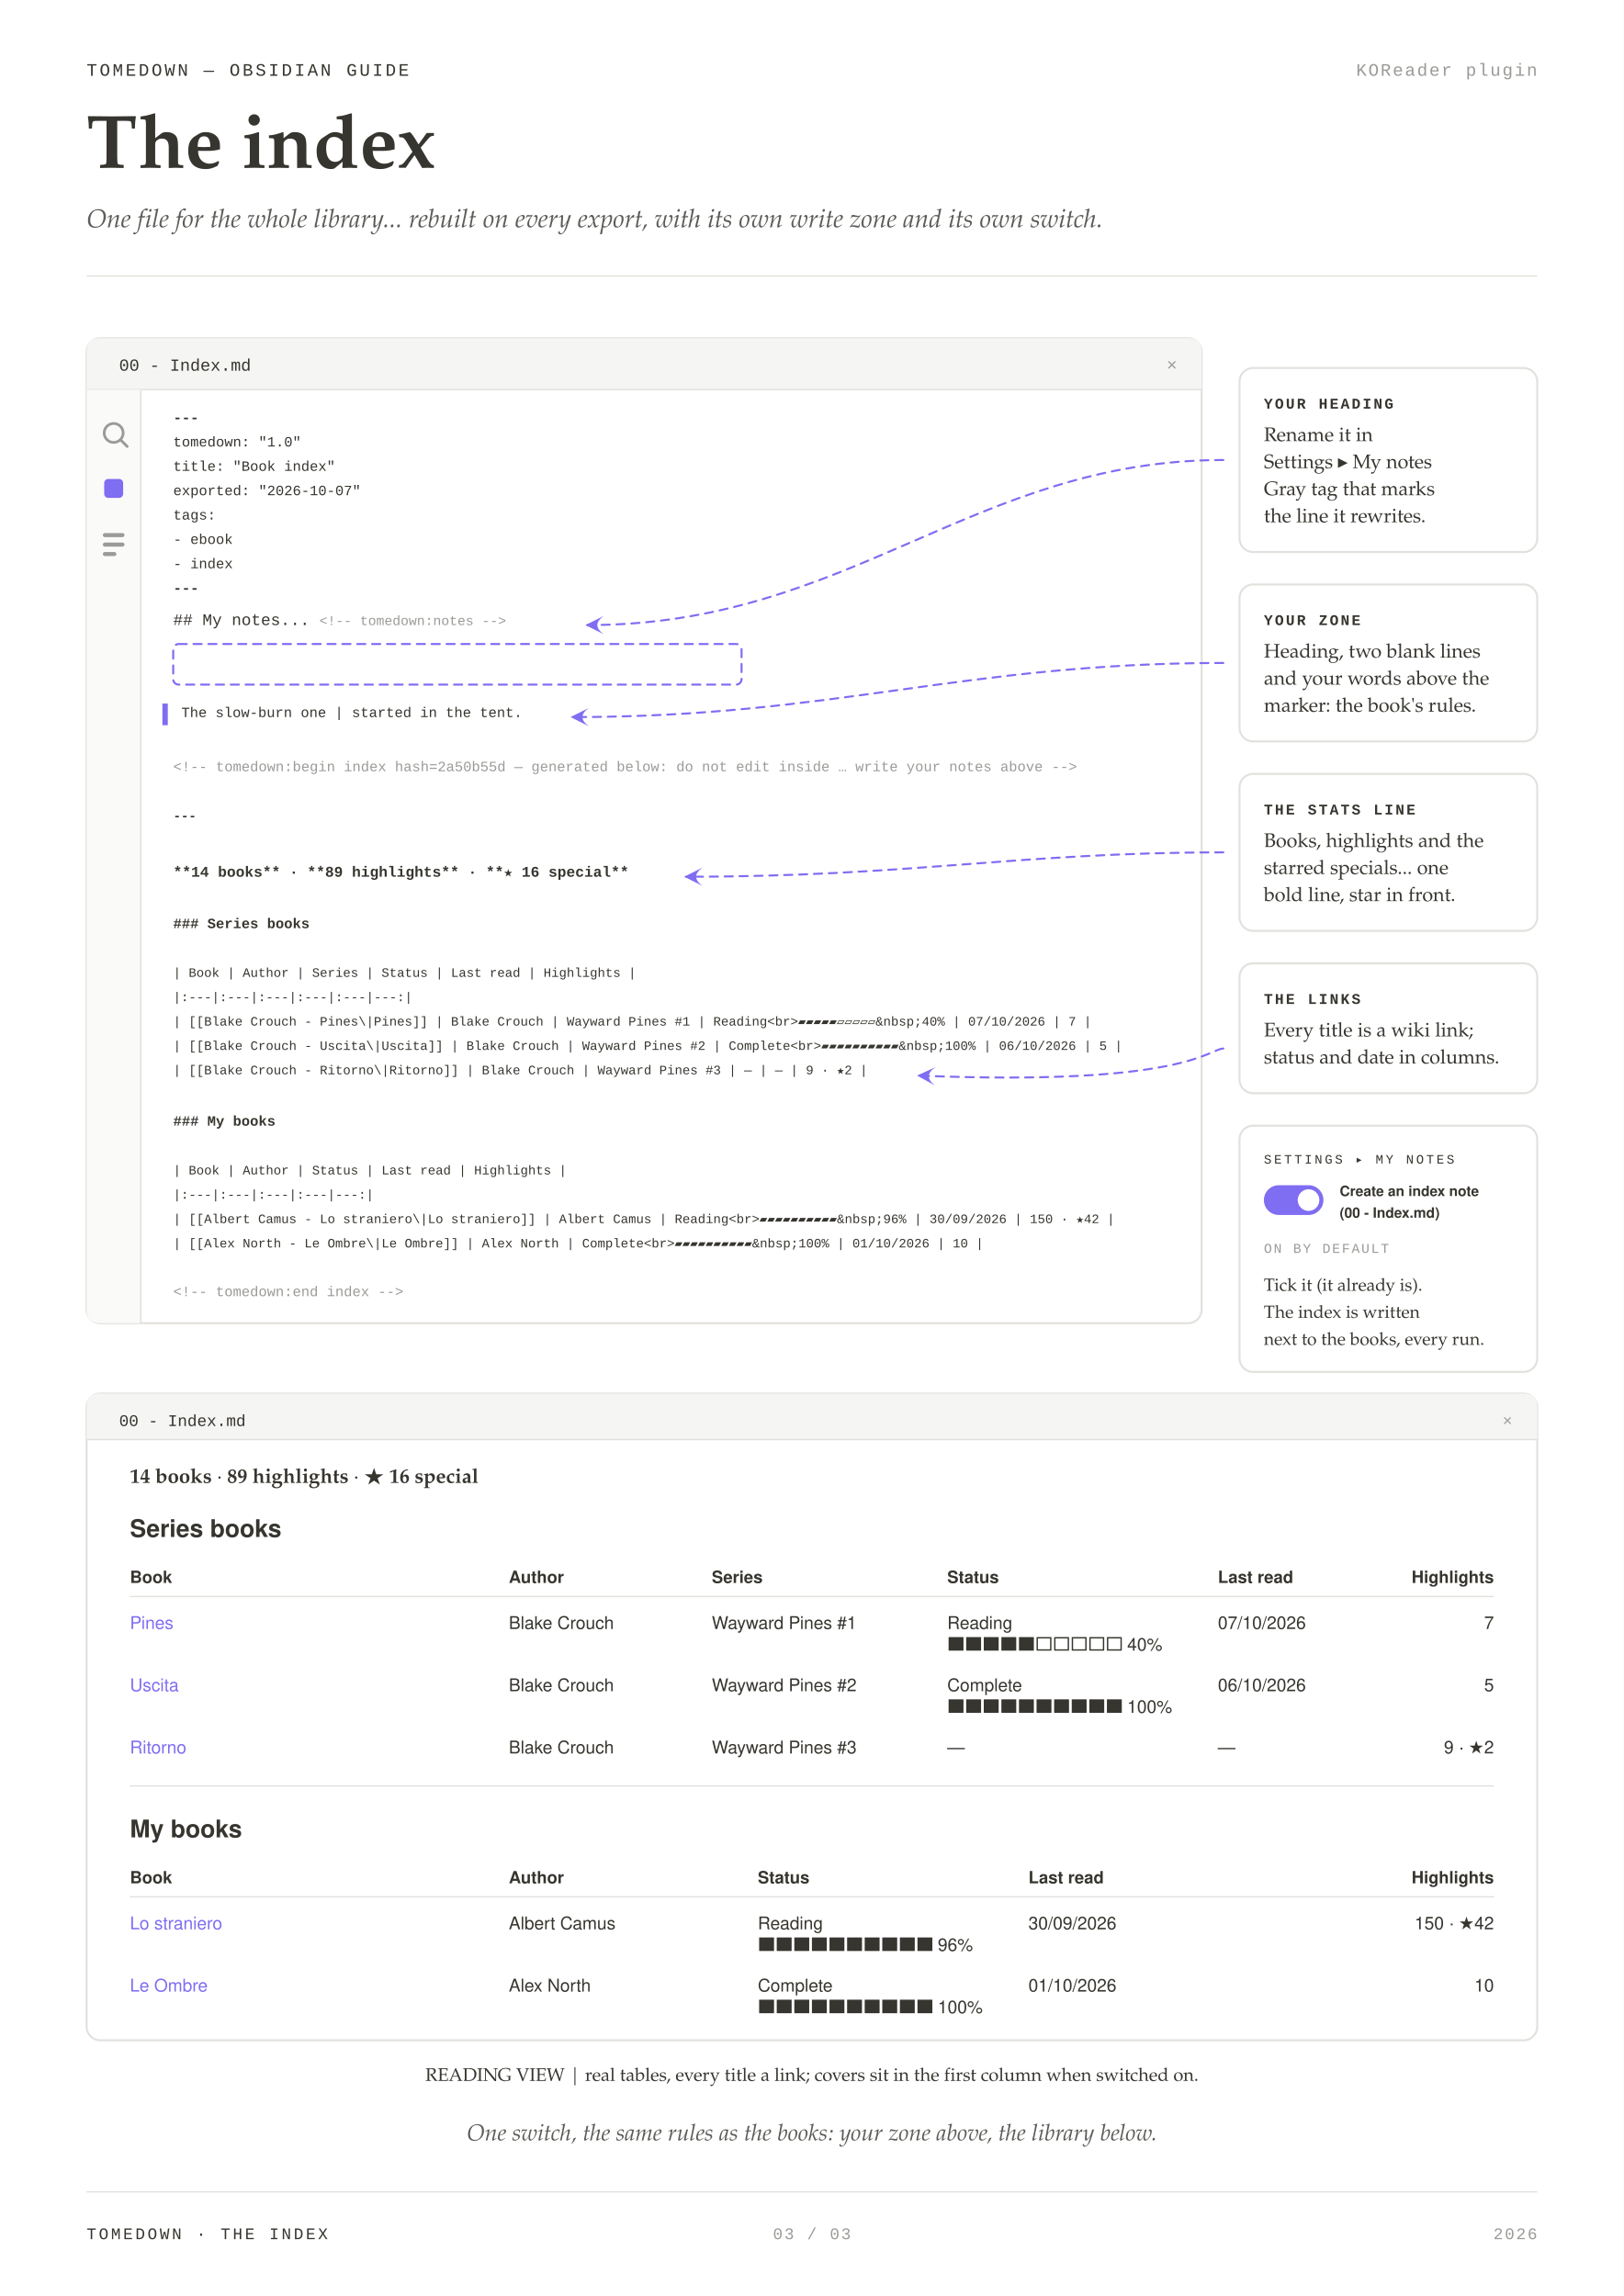
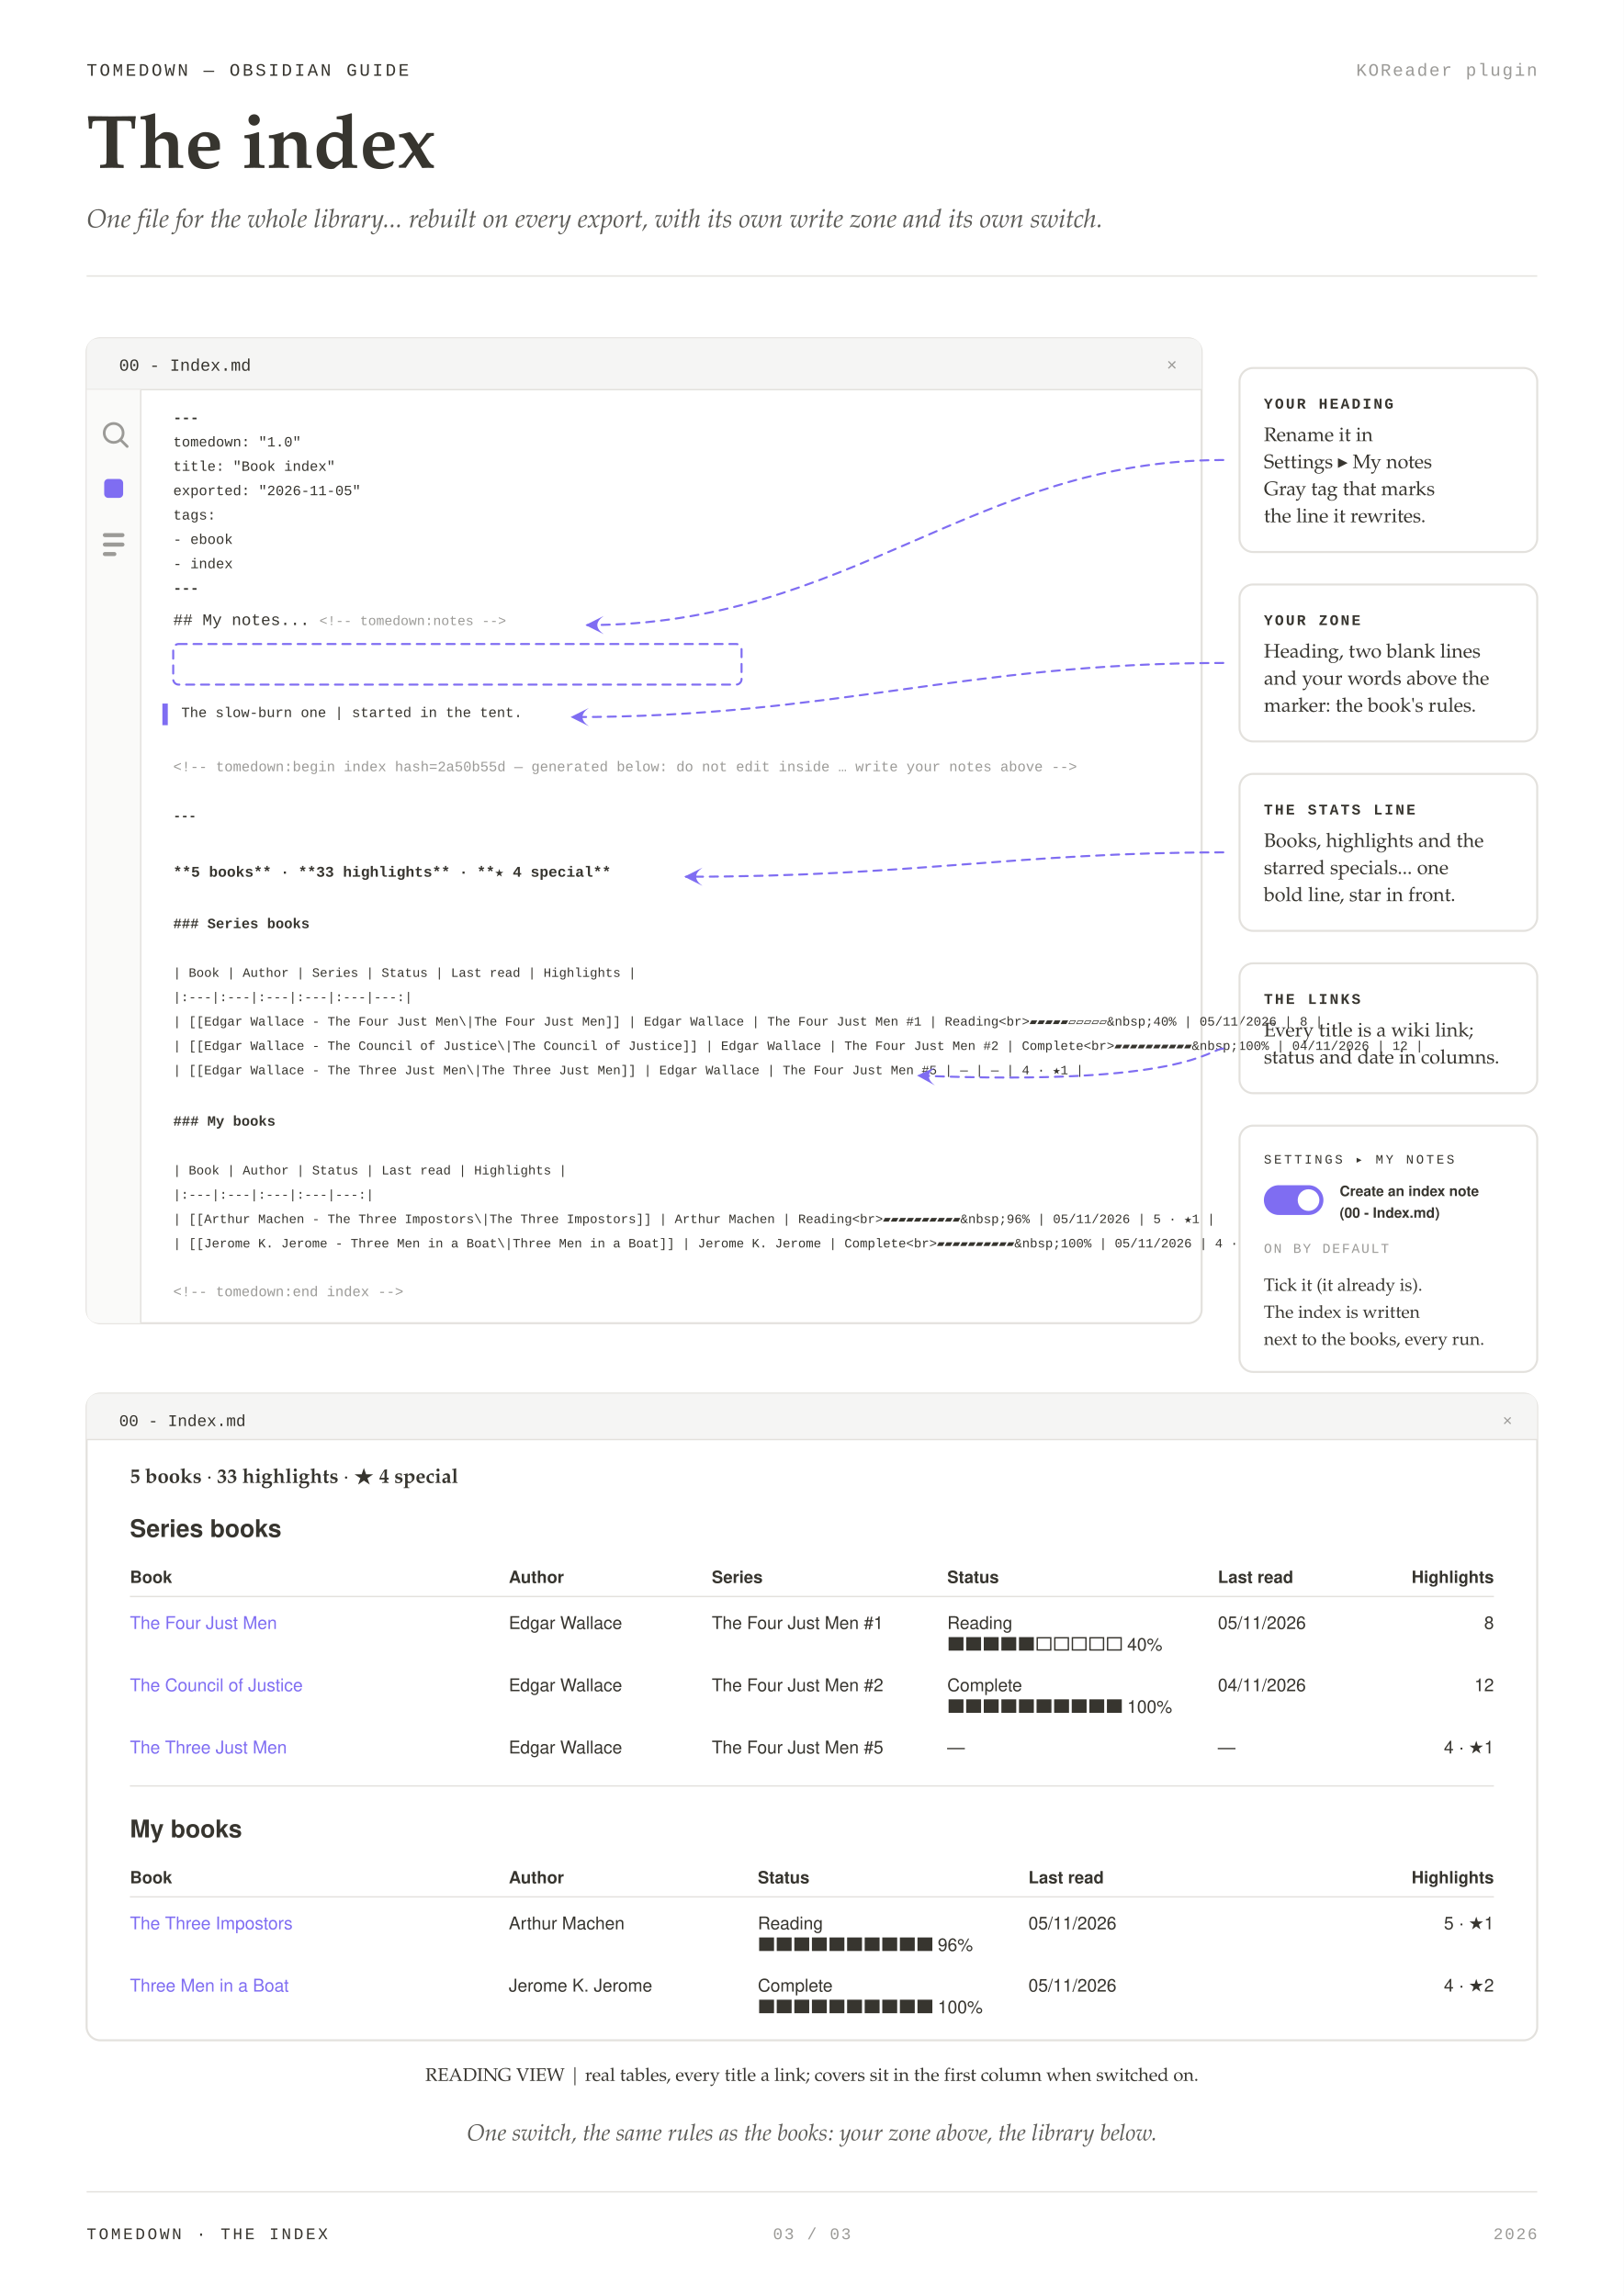
<svg xmlns="http://www.w3.org/2000/svg" width="1200" height="1697" viewBox="0 0 1200 1697" role="img" aria-label="Tomedown Obsidian guide 03 — the index: one 00 - Index.md for the whole library with the stats line, two tables of wiki links, its own write zone above the marker, the settings toggle that generates it, and how it looks in reading view">
  <style>
    .display { font-family: Georgia, "Iowan Old Style", "Palatino Linotype", "Book Antiqua", "Times New Roman", "Liberation Serif", "DejaVu Serif", serif; font-weight: 700; fill: #37352F; }
    .deck    { font-family: Georgia, "Iowan Old Style", "Palatino Linotype", "Book Antiqua", "Times New Roman", "Liberation Serif", "DejaVu Serif", serif; font-style: italic; fill: #5C5B57; }
    .body    { font-family: Georgia, "Iowan Old Style", "Palatino Linotype", "Book Antiqua", "Times New Roman", "Liberation Serif", "DejaVu Serif", serif; fill: #37352F; }
    .menu    { font-family: "Helvetica Neue", Helvetica, Arial, "Liberation Sans", "DejaVu Sans", sans-serif; font-weight: 700; fill: #37352F; }
    .ui      { font-family: "Helvetica Neue", Helvetica, Arial, "Liberation Sans", "DejaVu Sans", sans-serif; fill: #37352F; }
    .uim     { font-family: "Helvetica Neue", Helvetica, Arial, "Liberation Sans", "DejaVu Sans", sans-serif; fill: #9B9A97; }
    .label   { font-family: "SF Mono", Menlo, Consolas, "JetBrains Mono", "Liberation Mono", "DejaVu Sans Mono", monospace; letter-spacing: 1.8px; fill: #37352F; }
    .labelm  { font-family: "SF Mono", Menlo, Consolas, "JetBrains Mono", "Liberation Mono", "DejaVu Sans Mono", monospace; letter-spacing: 1.2px; fill: #9B9A97; }
    .nhead   { font-family: "SF Mono", Menlo, Consolas, "JetBrains Mono", "Liberation Mono", "DejaVu Sans Mono", monospace; font-weight: 600; letter-spacing: 1.5px; fill: #37352F; }
    .code    { font-family: "SF Mono", Menlo, Consolas, "JetBrains Mono", "Liberation Mono", "DejaVu Sans Mono", monospace; fill: #37352F; }
    .struct  { font-family: "SF Mono", Menlo, Consolas, "JetBrains Mono", "Liberation Mono", "DejaVu Sans Mono", monospace; font-weight: 600; fill: #37352F; }
    .comment { font-family: "SF Mono", Menlo, Consolas, "JetBrains Mono", "Liberation Mono", "DejaVu Sans Mono", monospace; fill: #9B9A97; }
    .link    { fill: #7F6DF2; }
    .rule    { stroke: #E3E1DD; stroke-width: 1; }
    .hair    { stroke: #E3E1DD; stroke-width: 1; }
    .dash    { stroke: #7F6DF2; stroke-width: 1.5; stroke-dasharray: 6 5; fill: none; stroke-linecap: round; }
    .card    { fill: #FFFFFF; stroke: #E3E1DD; stroke-width: 1.5; }
    .note    { fill: none; stroke: #E3E1DD; stroke-width: 1.5; }
    .pill    { fill: #FFFFFF; stroke: #E3E1DD; stroke-width: 1.5; }
    .accent  { fill: #7F6DF2; }
  </style>
  <defs>
    <marker id="ah" viewBox="0 0 10 10" refX="9" refY="5" markerWidth="9" markerHeight="9" orient="auto-start-reverse">
      <path d="M0 0 L10 5 L0 10 Q7 5 0 0 z" fill="#7F6DF2" />
    </marker>
  </defs>
  <rect width="1200" height="1697" fill="#FFFFFF" />
  <text class="label" x="64" y="56" font-size="13">TOMEDOWN — OBSIDIAN GUIDE</text>
  <text class="labelm" x="1136" y="56" font-size="13" text-anchor="end">KOReader plugin</text>
  <text class="display" x="64" y="124" font-size="56">The index</text>
  <text class="deck" x="64" y="168" font-size="19">One file for the whole library... rebuilt on every export, with its own write zone and its own switch.</text>
  <line class="rule" x1="64" y1="204" x2="1136" y2="204" />
  <rect x="64" y="250" width="824" height="728" rx="10" fill="#FFFFFF" stroke="#E3E1DD" stroke-width="1.5" />
  <path d="M64 260 Q64 250 74 250 H878 Q888 250 888 260 V288 H64 Z" fill="#F5F5F4" />
  <line class="hair" x1="64" y1="288" x2="888" y2="288" />
  <text class="code" x="88" y="274" font-size="12.5">00 - Index.md</text>
  <text class="comment" x="866" y="274" font-size="13" text-anchor="middle">×</text>
  <path d="M104 288 H64 V968 Q64 978 74 978 H104 Z" fill="#FAFAF9" />
  <line class="hair" x1="104" y1="288" x2="104" y2="978" />
  <circle cx="84" cy="320" r="7" fill="none" stroke="#9B9A97" stroke-width="2" />
  <path d="M89 325 L94 330" stroke="#9B9A97" stroke-width="2" stroke-linecap="round" />
  <rect x="77" y="354" width="14" height="14" rx="3" fill="#7F6DF2" />
  <rect x="76" y="394" width="16" height="3" rx="1.5" fill="#9B9A97" />
  <rect x="76" y="401" width="16" height="3" rx="1.5" fill="#9B9A97" />
  <rect x="76" y="408" width="10" height="3" rx="1.5" fill="#9B9A97" />
  <text class="struct" x="128" y="312" font-size="10.5">---</text>
  <text class="code" x="128" y="330" font-size="10.5">tomedown: "1.0"</text>
  <text class="code" x="128" y="348" font-size="10.5">title: "Book index"</text>
-   <text class="code" x="128" y="366" font-size="10.5">exported: "2026-10-07"</text>
+   <text class="code" x="128" y="366" font-size="10.5">exported: "2026-11-05"</text>
  <text class="code" x="128" y="384" font-size="10.5">tags:</text>
  <text class="code" x="128" y="402" font-size="10.5">  - ebook</text>
  <text class="code" x="128" y="420" font-size="10.5">  - index</text>
  <text class="struct" x="128" y="438" font-size="10.5">---</text>
  <text x="128" y="462" font-size="12" font-family="SF Mono, Menlo, Consolas, JetBrains Mono, Liberation Mono, DejaVu Sans Mono, monospace" fill="#37352F">## My notes... <tspan font-size="10" fill="#9B9A97">&lt;!-- tomedown:notes --&gt;</tspan>
  </text>
  <rect class="dash" x="128" y="476" width="420" height="30" rx="4" />
  <rect class="accent" x="120" y="520" width="4" height="16" />
  <text class="code" x="134" y="530" font-size="10.5">The slow-burn one | started in the tent.</text>
  <text class="comment" x="128" y="570" font-size="10.5">&lt;!-- tomedown:begin index hash=2a50b55d — generated below: do not edit inside … write your notes above --&gt;</text>
  <text class="struct" x="128" y="606" font-size="9.5">---</text>
-   <text class="struct" x="128" y="648" font-size="11">**14 books** · **89 highlights** · **★ 16 special**</text>
+   <text class="struct" x="128" y="648" font-size="11">**5 books** · **33 highlights** · **★ 4 special**</text>
  <text class="struct" x="128" y="686" font-size="10.5">### Series books</text>
  <text class="code" x="128" y="722" font-size="9.5">| Book | Author | Series | Status | Last read | Highlights |</text>
  <text class="code" x="128" y="740" font-size="9.5">|:---|:---|:---|:---|:---|---:|</text>
-   <text class="code" x="128" y="758" font-size="9.5">| [[Blake Crouch - Pines\|Pines]] | Blake Crouch | Wayward Pines #1 | Reading&lt;br&gt;▰▰▰▰▰▱▱▱▱▱&amp;nbsp;40% | 07/10/2026 | 7 |</text>
-   <text class="code" x="128" y="776" font-size="9.5">| [[Blake Crouch - Uscita\|Uscita]] | Blake Crouch | Wayward Pines #2 | Complete&lt;br&gt;▰▰▰▰▰▰▰▰▰▰&amp;nbsp;100% | 06/10/2026 | 5 |</text>
-   <text class="code" x="128" y="794" font-size="9.5">| [[Blake Crouch - Ritorno\|Ritorno]] | Blake Crouch | Wayward Pines #3 | — | — | 9 · ★2 |</text>
+   <text class="code" x="128" y="758" font-size="9.5">| [[Edgar Wallace - The Four Just Men\|The Four Just Men]] | Edgar Wallace | The Four Just Men #1 | Reading&lt;br&gt;▰▰▰▰▰▱▱▱▱▱&amp;nbsp;40% | 05/11/2026 | 8 |</text>
+   <text class="code" x="128" y="776" font-size="9.5">| [[Edgar Wallace - The Council of Justice\|The Council of Justice]] | Edgar Wallace | The Four Just Men #2 | Complete&lt;br&gt;▰▰▰▰▰▰▰▰▰▰&amp;nbsp;100% | 04/11/2026 | 12 |</text>
+   <text class="code" x="128" y="794" font-size="9.5">| [[Edgar Wallace - The Three Just Men\|The Three Just Men]] | Edgar Wallace | The Four Just Men #5 | — | — | 4 · ★1 |</text>
  <text class="struct" x="128" y="832" font-size="10.5">### My books</text>
  <text class="code" x="128" y="868" font-size="9.5">| Book | Author | Status | Last read | Highlights |</text>
  <text class="code" x="128" y="886" font-size="9.5">|:---|:---|:---|:---|---:|</text>
-   <text class="code" x="128" y="904" font-size="9.5">| [[Albert Camus - Lo straniero\|Lo straniero]] | Albert Camus | Reading&lt;br&gt;▰▰▰▰▰▰▰▰▰▰&amp;nbsp;96% | 30/09/2026 | 150 · ★42 |</text>
-   <text class="code" x="128" y="922" font-size="9.5">| [[Alex North - Le Ombre\|Le Ombre]] | Alex North | Complete&lt;br&gt;▰▰▰▰▰▰▰▰▰▰&amp;nbsp;100% | 01/10/2026 | 10 |</text>
+   <text class="code" x="128" y="904" font-size="9.5">| [[Arthur Machen - The Three Impostors\|The Three Impostors]] | Arthur Machen | Reading&lt;br&gt;▰▰▰▰▰▰▰▰▰▰&amp;nbsp;96% | 05/11/2026 | 5 · ★1 |</text>
+   <text class="code" x="128" y="922" font-size="9.5">| [[Jerome K. Jerome - Three Men in a Boat\|Three Men in a Boat]] | Jerome K. Jerome | Complete&lt;br&gt;▰▰▰▰▰▰▰▰▰▰&amp;nbsp;100% | 05/11/2026 | 4 · ★2 |</text>
  <text class="comment" x="128" y="958" font-size="10.5">&lt;!-- tomedown:end index --&gt;</text>
  <rect class="note" x="916" y="272" width="220" height="136" rx="10" />
  <text class="nhead" x="934" y="302" font-size="11">YOUR HEADING</text>
  <text class="body" x="934" y="326" font-size="14.5">Rename it in</text>
  <text class="body" x="934" y="346" font-size="14.5">Settings ▸ My notes</text>
  <text class="body" x="934" y="366" font-size="14.5">Gray tag that marks</text>
  <text class="body" x="934" y="386" font-size="14.5">the line it rewrites.</text>
  <path class="dash" marker-end="url(#ah)" d="M904 340 C720 340 628 462 434 462" />
  <rect class="note" x="916" y="432" width="220" height="116" rx="10" />
  <text class="nhead" x="934" y="462" font-size="11">YOUR ZONE</text>
  <text class="body" x="934" y="486" font-size="14.5">Heading, two blank lines</text>
  <text class="body" x="934" y="506" font-size="14.5">and your words above the</text>
  <text class="body" x="934" y="526" font-size="14.5">marker: the book's rules.</text>
  <path class="dash" marker-end="url(#ah)" d="M904 490 C712 490 616 530 423 530" />
  <rect class="note" x="916" y="572" width="220" height="116" rx="10" />
  <text class="nhead" x="934" y="602" font-size="11">THE STATS LINE</text>
  <text class="body" x="934" y="626" font-size="14.5">Books, highlights and the</text>
  <text class="body" x="934" y="646" font-size="14.5">starred specials... one</text>
  <text class="body" x="934" y="666" font-size="14.5">bold line, star in front.</text>
  <path class="dash" marker-end="url(#ah)" d="M904 630 C751 630 674 648 507 648" />
  <rect class="note" x="916" y="712" width="220" height="96" rx="10" />
  <text class="nhead" x="934" y="742" font-size="11">THE LINKS</text>
  <text class="body" x="934" y="766" font-size="14.5">Every title is a wiki link;</text>
  <text class="body" x="934" y="786" font-size="14.5">status and date in columns.</text>
  <path class="dash" marker-end="url(#ah)" d="M904 775 C894 775 876 803 679 795" />
  <rect class="card" x="916" y="832" width="220" height="182" rx="10" fill="#FBFBFA" />
  <text class="label" x="934" y="860" font-size="9.5">SETTINGS ▸ MY NOTES</text>
  <rect x="934" y="876" width="44" height="22" rx="11" fill="#7F6DF2" />
  <circle cx="967" cy="887" r="8" fill="#FFFFFF" />
  <text class="menu" x="990" y="884" font-size="10.5">Create an index note</text>
  <text class="menu" x="990" y="900" font-size="10.5">(00 - Index.md)</text>
  <text class="labelm" x="934" y="926" font-size="10">ON BY DEFAULT</text>
  <text class="body" x="934" y="954" font-size="13">Tick it (it already is).</text>
  <text class="body" x="934" y="974" font-size="13">The index is written</text>
  <text class="body" x="934" y="994" font-size="13">next to the books, every run.</text>
  <rect x="64" y="1030" width="1072" height="478" rx="10" fill="#FFFFFF" stroke="#E3E1DD" stroke-width="1.5" />
  <path d="M64 1040 Q64 1030 74 1030 H1126 Q1136 1030 1136 1040 V1064 H64 Z" fill="#F5F5F4" />
  <line class="hair" x1="64" y1="1064" x2="1136" y2="1064" />
  <text class="code" x="88" y="1054" font-size="12">00 - Index.md</text>
  <text class="comment" x="1114" y="1054" font-size="12" text-anchor="middle">×</text>
  <text class="body" x="96" y="1096" font-size="15">
-     <tspan font-weight="700">14 books</tspan> · <tspan font-weight="700">89 highlights</tspan> · <tspan font-weight="700">★ 16 special</tspan>
+     <tspan font-weight="700">5 books</tspan> · <tspan font-weight="700">33 highlights</tspan> · <tspan font-weight="700">★ 4 special</tspan>
  </text>
  <text class="menu" x="96" y="1136" font-size="18">Series books</text>
  <text class="menu" x="96" y="1170" font-size="12.5">Book</text>
  <text class="menu" x="376" y="1170" font-size="12.5">Author</text>
  <text class="menu" x="526" y="1170" font-size="12.5">Series</text>
  <text class="menu" x="700" y="1170" font-size="12.5">Status</text>
  <text class="menu" x="900" y="1170" font-size="12.5">Last read</text>
  <text class="menu" x="1104" y="1170" font-size="12.5" text-anchor="end">Highlights</text>
  <line class="hair" x1="96" y1="1180" x2="1104" y2="1180" />
-   <text class="ui link" x="96" y="1204" font-size="13">Pines</text>
-   <text class="ui" x="376" y="1204" font-size="13">Blake Crouch</text>
-   <text class="ui" x="526" y="1204" font-size="13">Wayward Pines #1</text>
+   <text class="ui link" x="96" y="1204" font-size="13">The Four Just Men</text>
+   <text class="ui" x="376" y="1204" font-size="13">Edgar Wallace</text>
+   <text class="ui" x="526" y="1204" font-size="13">The Four Just Men #1</text>
  <text class="ui" x="700" y="1204" font-size="13">Reading</text>
-   <text class="ui" x="900" y="1204" font-size="13">07/10/2026</text>
-   <text class="ui" x="1104" y="1204" font-size="13" text-anchor="end">7</text>
+   <text class="ui" x="900" y="1204" font-size="13">05/11/2026</text>
+   <text class="ui" x="1104" y="1204" font-size="13" text-anchor="end">8</text>
  <g fill="#37352F">
    <rect x="701" y="1210" width="11" height="10" />
    <rect x="714" y="1210" width="11" height="10" />
    <rect x="727" y="1210" width="11" height="10" />
    <rect x="740" y="1210" width="11" height="10" />
    <rect x="753" y="1210" width="11" height="10" />
  </g>
  <g fill="none" stroke="#37352F" stroke-width="1">
    <rect x="766.5" y="1210.5" width="10" height="9" />
    <rect x="779.5" y="1210.5" width="10" height="9" />
    <rect x="792.5" y="1210.5" width="10" height="9" />
    <rect x="805.5" y="1210.5" width="10" height="9" />
    <rect x="818.5" y="1210.5" width="10" height="9" />
  </g>
  <text class="ui" x="833" y="1220" font-size="13">40%</text>
-   <text class="ui link" x="96" y="1250" font-size="13">Uscita</text>
-   <text class="ui" x="376" y="1250" font-size="13">Blake Crouch</text>
-   <text class="ui" x="526" y="1250" font-size="13">Wayward Pines #2</text>
+   <text class="ui link" x="96" y="1250" font-size="13">The Council of Justice</text>
+   <text class="ui" x="376" y="1250" font-size="13">Edgar Wallace</text>
+   <text class="ui" x="526" y="1250" font-size="13">The Four Just Men #2</text>
  <text class="ui" x="700" y="1250" font-size="13">Complete</text>
-   <text class="ui" x="900" y="1250" font-size="13">06/10/2026</text>
-   <text class="ui" x="1104" y="1250" font-size="13" text-anchor="end">5</text>
+   <text class="ui" x="900" y="1250" font-size="13">04/11/2026</text>
+   <text class="ui" x="1104" y="1250" font-size="13" text-anchor="end">12</text>
  <g fill="#37352F">
    <rect x="701" y="1256" width="11" height="10" />
    <rect x="714" y="1256" width="11" height="10" />
    <rect x="727" y="1256" width="11" height="10" />
    <rect x="740" y="1256" width="11" height="10" />
    <rect x="753" y="1256" width="11" height="10" />
    <rect x="766" y="1256" width="11" height="10" />
    <rect x="779" y="1256" width="11" height="10" />
    <rect x="792" y="1256" width="11" height="10" />
    <rect x="805" y="1256" width="11" height="10" />
    <rect x="818" y="1256" width="11" height="10" />
  </g>
  <text class="ui" x="833" y="1266" font-size="13">100%</text>
-   <text class="ui link" x="96" y="1296" font-size="13">Ritorno</text>
-   <text class="ui" x="376" y="1296" font-size="13">Blake Crouch</text>
-   <text class="ui" x="526" y="1296" font-size="13">Wayward Pines #3</text>
+   <text class="ui link" x="96" y="1296" font-size="13">The Three Just Men</text>
+   <text class="ui" x="376" y="1296" font-size="13">Edgar Wallace</text>
+   <text class="ui" x="526" y="1296" font-size="13">The Four Just Men #5</text>
  <text class="ui" x="700" y="1296" font-size="13">—</text>
  <text class="ui" x="900" y="1296" font-size="13">—</text>
-   <text class="ui" x="1104" y="1296" font-size="13" text-anchor="end">9 · ★2</text>
+   <text class="ui" x="1104" y="1296" font-size="13" text-anchor="end">4 · ★1</text>
  <line class="hair" x1="96" y1="1320" x2="1104" y2="1320" />
  <text class="menu" x="96" y="1358" font-size="18">My books</text>
  <text class="menu" x="96" y="1392" font-size="12.5">Book</text>
  <text class="menu" x="376" y="1392" font-size="12.5">Author</text>
  <text class="menu" x="560" y="1392" font-size="12.5">Status</text>
  <text class="menu" x="760" y="1392" font-size="12.5">Last read</text>
  <text class="menu" x="1104" y="1392" font-size="12.5" text-anchor="end">Highlights</text>
  <line class="hair" x1="96" y1="1402" x2="1104" y2="1402" />
-   <text class="ui link" x="96" y="1426" font-size="13">Lo straniero</text>
-   <text class="ui" x="376" y="1426" font-size="13">Albert Camus</text>
+   <text class="ui link" x="96" y="1426" font-size="13">The Three Impostors</text>
+   <text class="ui" x="376" y="1426" font-size="13">Arthur Machen</text>
  <text class="ui" x="560" y="1426" font-size="13">Reading</text>
-   <text class="ui" x="760" y="1426" font-size="13">30/09/2026</text>
-   <text class="ui" x="1104" y="1426" font-size="13" text-anchor="end">150 · ★42</text>
+   <text class="ui" x="760" y="1426" font-size="13">05/11/2026</text>
+   <text class="ui" x="1104" y="1426" font-size="13" text-anchor="end">5 · ★1</text>
  <g fill="#37352F">
    <rect x="561" y="1432" width="11" height="10" />
    <rect x="574" y="1432" width="11" height="10" />
    <rect x="587" y="1432" width="11" height="10" />
    <rect x="600" y="1432" width="11" height="10" />
    <rect x="613" y="1432" width="11" height="10" />
    <rect x="626" y="1432" width="11" height="10" />
    <rect x="639" y="1432" width="11" height="10" />
    <rect x="652" y="1432" width="11" height="10" />
    <rect x="665" y="1432" width="11" height="10" />
    <rect x="678" y="1432" width="11" height="10" />
  </g>
  <text class="ui" x="693" y="1442" font-size="13">96%</text>
-   <text class="ui link" x="96" y="1472" font-size="13">Le Ombre</text>
-   <text class="ui" x="376" y="1472" font-size="13">Alex North</text>
+   <text class="ui link" x="96" y="1472" font-size="13">Three Men in a Boat</text>
+   <text class="ui" x="376" y="1472" font-size="13">Jerome K. Jerome</text>
  <text class="ui" x="560" y="1472" font-size="13">Complete</text>
-   <text class="ui" x="760" y="1472" font-size="13">01/10/2026</text>
-   <text class="ui" x="1104" y="1472" font-size="13" text-anchor="end">10</text>
+   <text class="ui" x="760" y="1472" font-size="13">05/11/2026</text>
+   <text class="ui" x="1104" y="1472" font-size="13" text-anchor="end">4 · ★2</text>
  <g fill="#37352F">
    <rect x="561" y="1478" width="11" height="10" />
    <rect x="574" y="1478" width="11" height="10" />
    <rect x="587" y="1478" width="11" height="10" />
    <rect x="600" y="1478" width="11" height="10" />
    <rect x="613" y="1478" width="11" height="10" />
    <rect x="626" y="1478" width="11" height="10" />
    <rect x="639" y="1478" width="11" height="10" />
    <rect x="652" y="1478" width="11" height="10" />
    <rect x="665" y="1478" width="11" height="10" />
    <rect x="678" y="1478" width="11" height="10" />
  </g>
  <text class="ui" x="693" y="1488" font-size="13">100%</text>
  <text class="body" x="600" y="1538" font-size="13.5" text-anchor="middle" fill="#9B9A97">READING VIEW | real tables, every title a link; covers sit in the first column when switched on.</text>
  <text class="deck" x="600" y="1582" font-size="17" text-anchor="middle">One switch, the same rules as the books: your zone above, the library below.</text>
  <line class="rule" x1="64" y1="1620" x2="1136" y2="1620" />
  <text class="label" x="64" y="1655" font-size="12">TOMEDOWN · THE INDEX</text>
  <text class="labelm" x="600" y="1655" font-size="12" text-anchor="middle">03 / 03</text>
  <text class="labelm" x="1136" y="1655" font-size="12" text-anchor="end">2026</text>
</svg>
